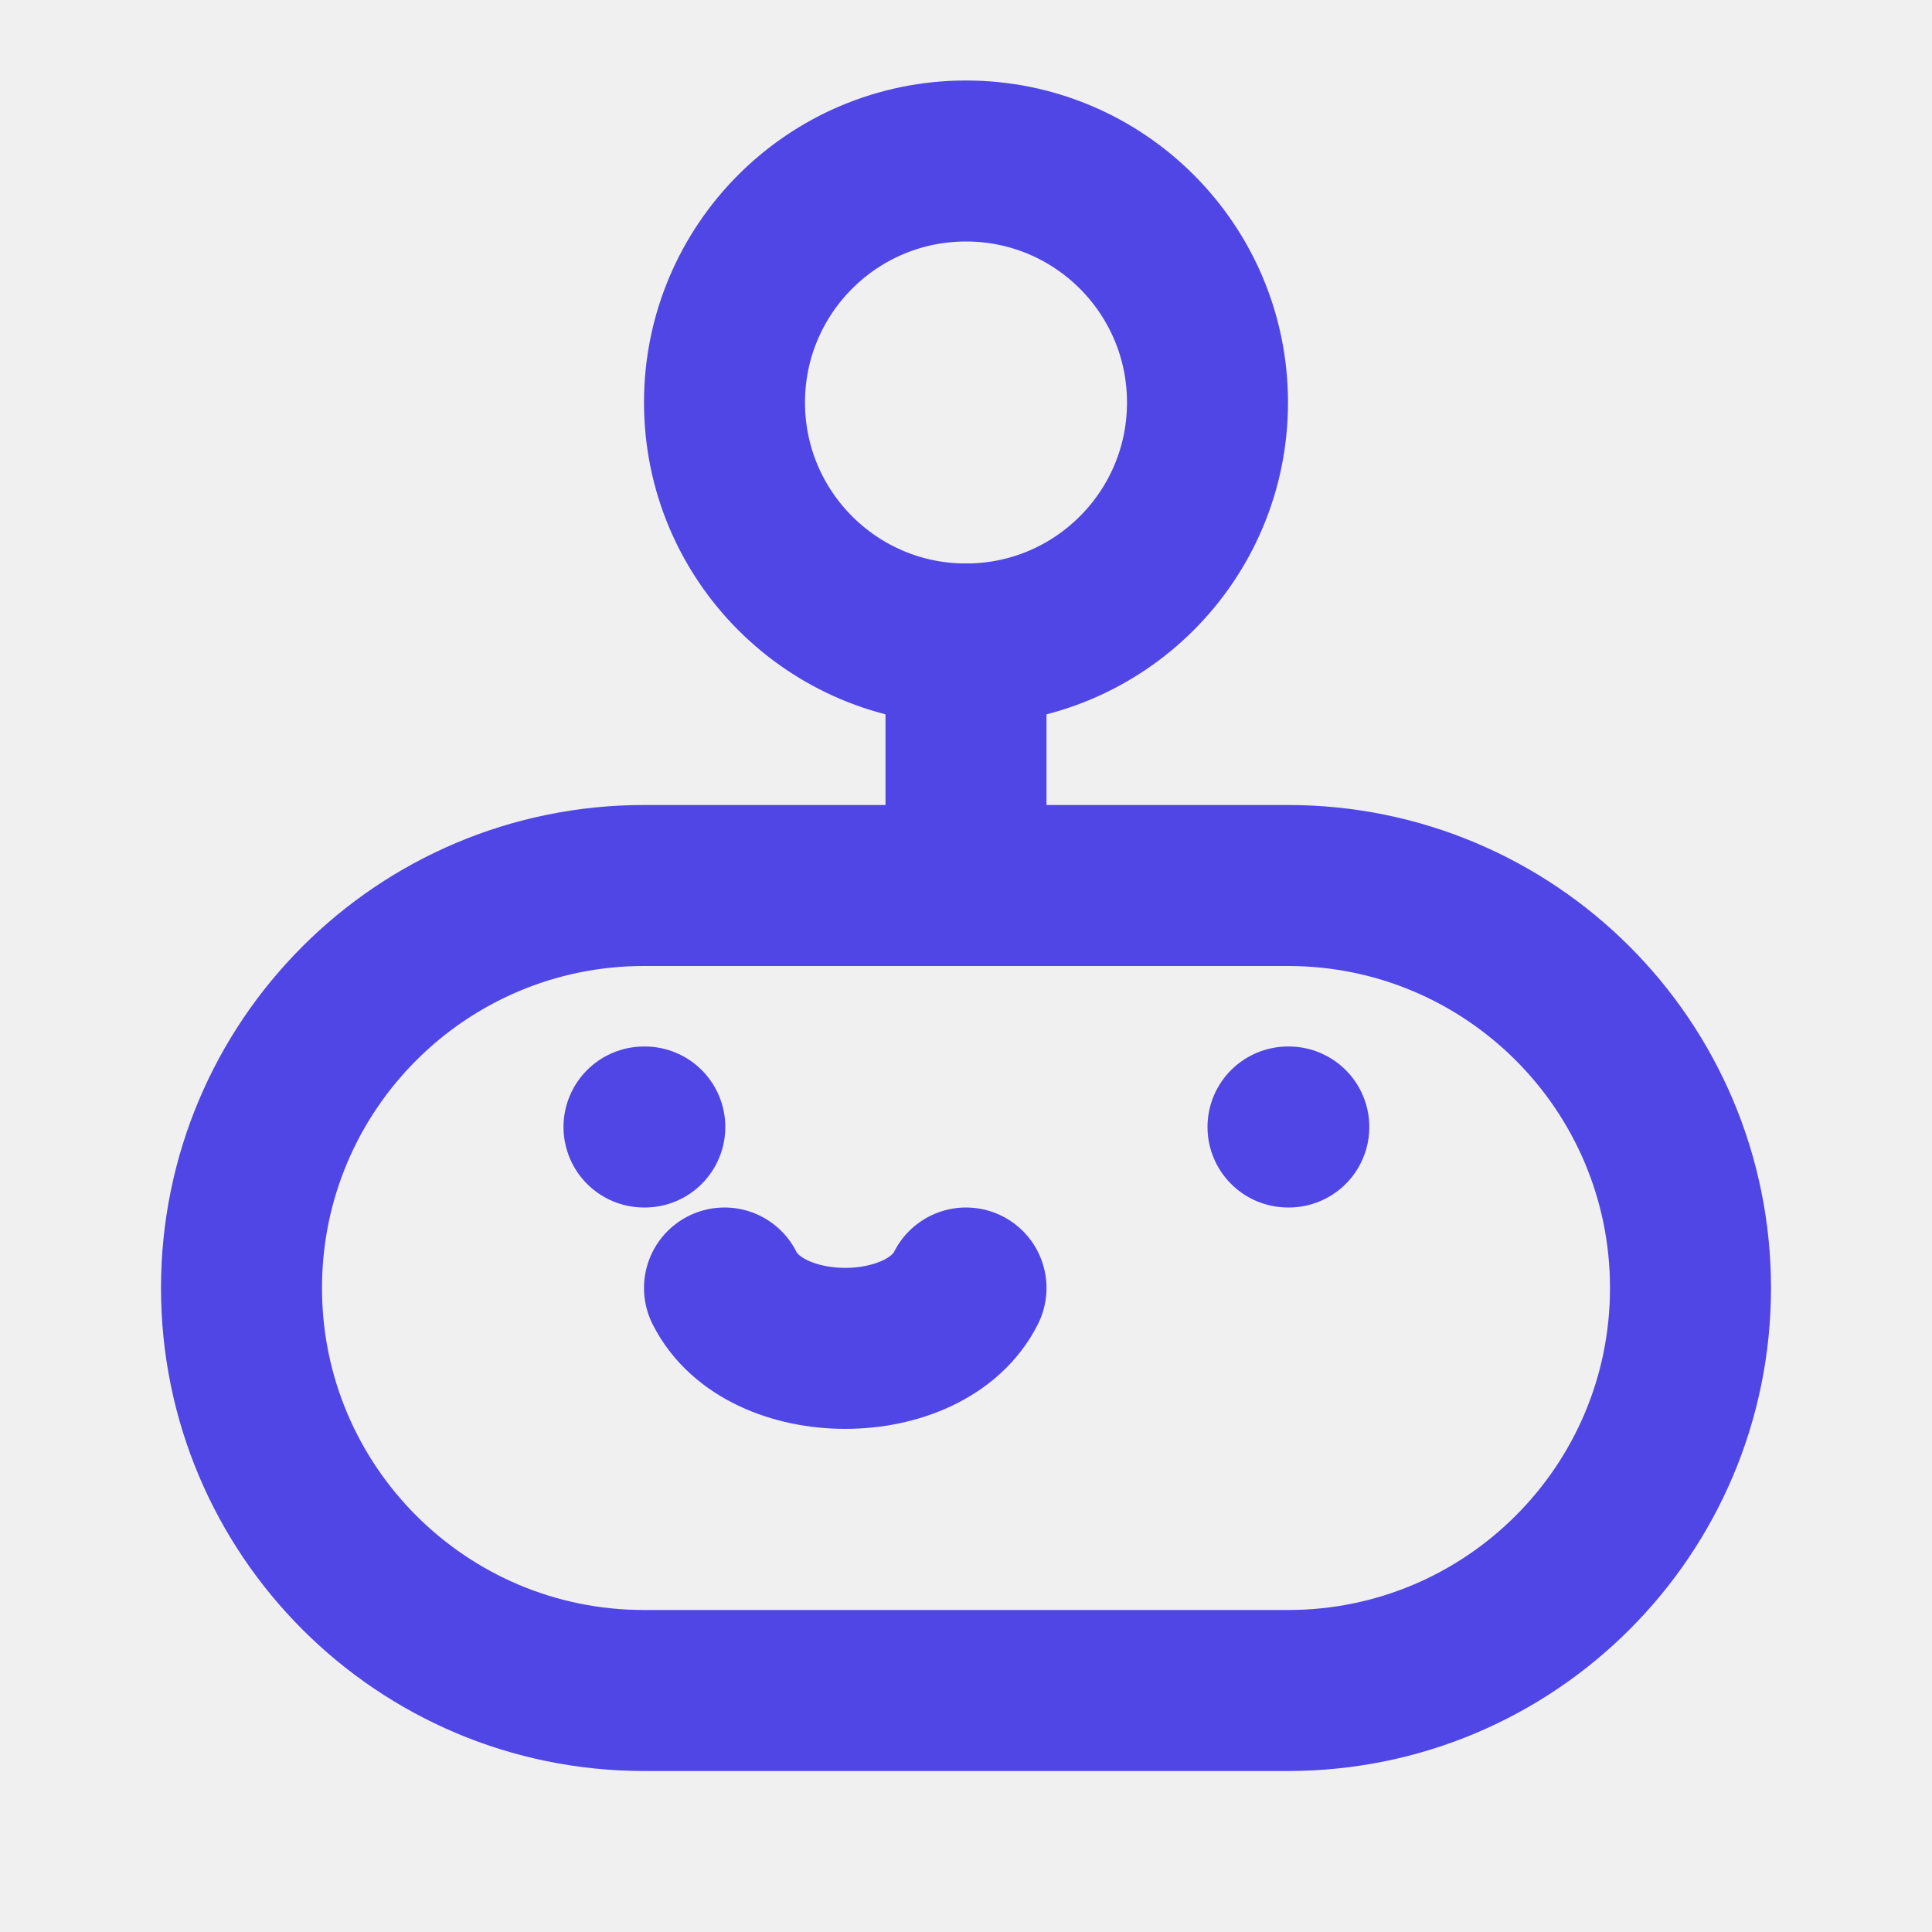
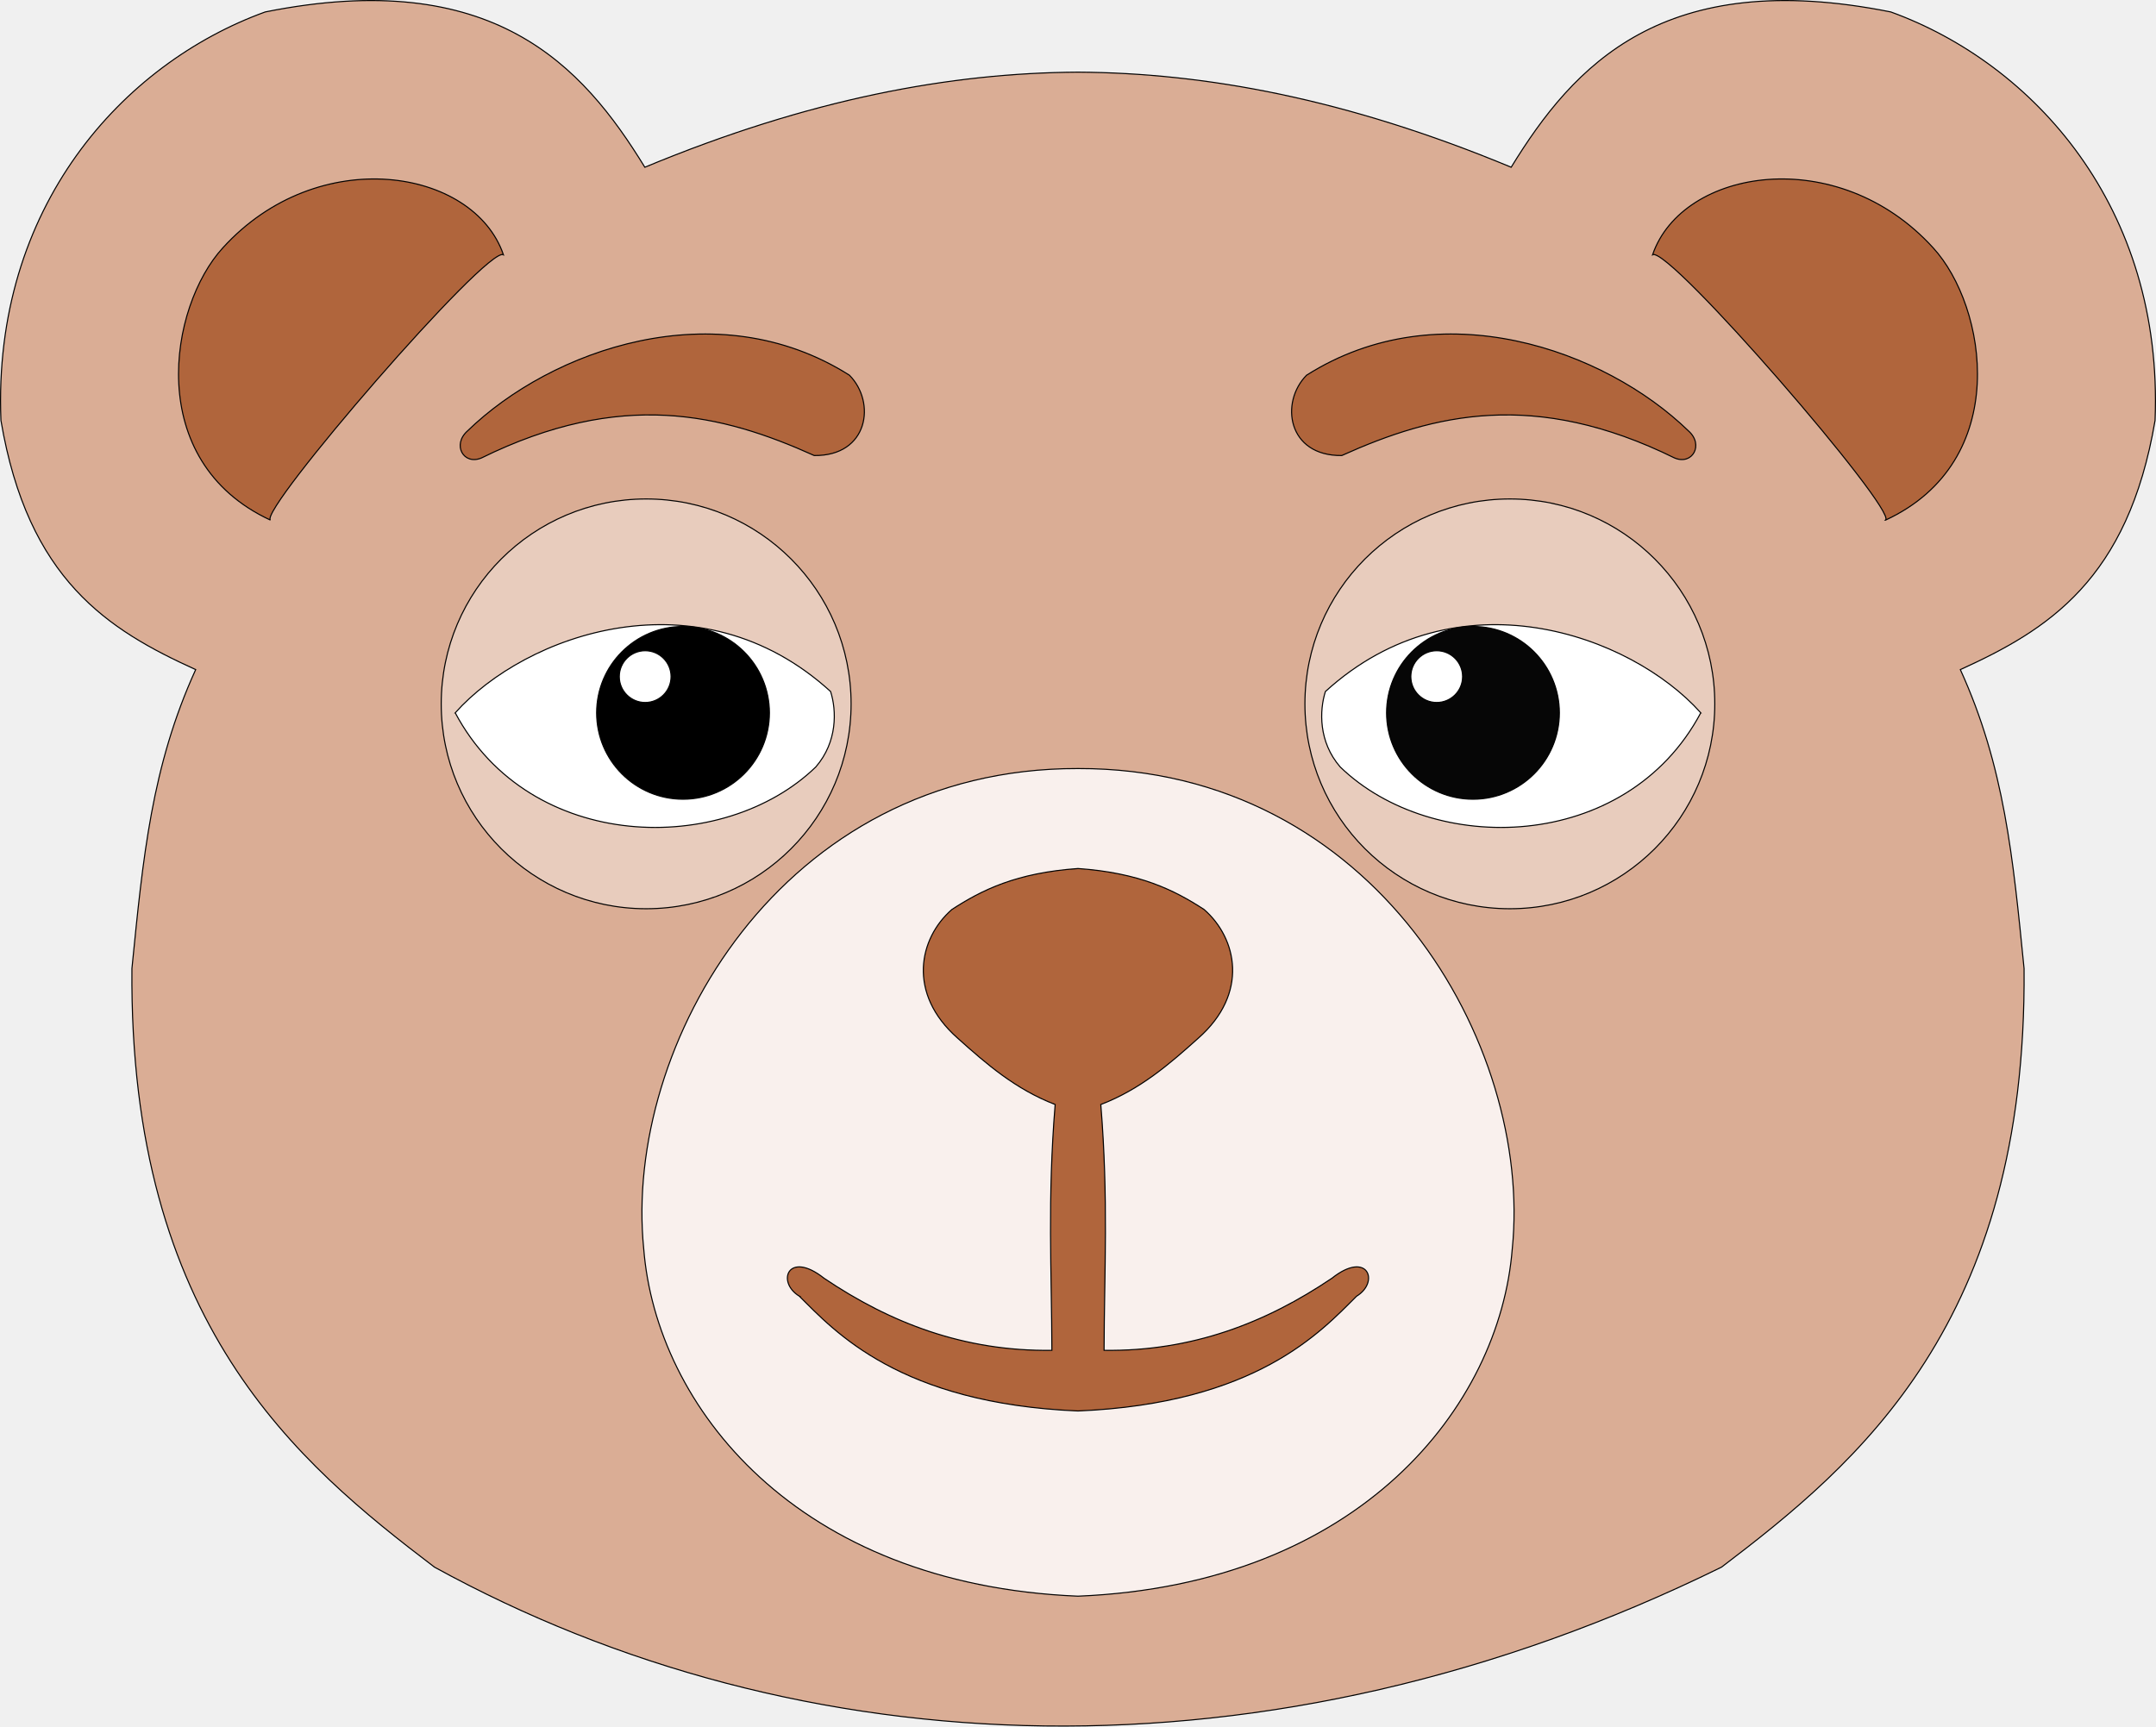
- <svg xmlns="http://www.w3.org/2000/svg" viewBox="0 0 24 24" fill="none" stroke="#4F46E5" stroke-width="2" stroke-linecap="round" stroke-linejoin="round">
-   <rect width="18" height="10" x="3" y="11" rx="5" />
-   <circle cx="12" cy="5" r="3" />
-   <path d="M12 8v3" />
-   <path d="M9 16c.5 1 2.5 1 3 0" />
-   <path d="M8 14h.01" />
-   <path d="M16 14h.01" />
+ <svg xmlns="http://www.w3.org/2000/svg" width="200.128mm" height="160.307mm" viewBox="0 0 200.128 160.307" version="1.1" id="svg1">
+   <defs id="defs1" />
+   <g id="layer1" transform="translate(21.81436,-12.53253)">
+     <path style="fill:#daad95;stroke:#000000;stroke-width:0.1;stroke-opacity:1;fill-opacity:1" d="M 18.513,158.032 C 5.848,148.401 -9.849,135.351 -9.569,102.46 -8.539,92.138 -7.745,83.689 -3.651,74.701 -11.762,71.015 -19.221,66.389 -21.727,51.568 -22.521,31.769 -10.433,18.44 2.804,13.641 23.932,9.412 32.239,18.594 38.041,28.059 c 15.318,-6.368 28.416,-8.759 40.209,-8.827 11.792,0.068 24.89,2.459 40.209,8.827 5.802,-9.464 14.109,-18.647 35.237,-14.418 13.237,4.799 25.325,18.128 24.531,37.927 -2.507,14.821 -9.966,19.447 -18.076,23.133 4.094,8.988 4.887,17.437 5.917,27.759 0.28,32.891 -15.416,45.942 -28.082,55.572 -42.135,20.706 -85.589,18.62 -119.473,0 z" id="path2" />
+     <path style="fill:#e8ccbd;stroke:#000000;stroke-width:0.1;stroke-opacity:1;fill-opacity:1" d="m 99.313,77.881 c 2.7e-5,10.506 8.517,19.023 19.023,19.023 10.506,-2.6e-5 19.023,-8.517 19.023,-19.023 2e-5,-10.506 -8.517,-19.023 -19.023,-19.023 -10.506,0 -19.023,8.517 -19.023,19.023 z" id="path11" />
+     <path style="fill:#ffffff;stroke:#000000;stroke-width:0.1;stroke-opacity:1;fill-opacity:1" d="m 136.059,78.714 c -6.522,-7.296 -22.647,-13.094 -34.845,-1.978 -0.559,1.763 -0.647,4.666 1.369,6.999 8.556,8.299 26.529,8.035 33.475,-5.021 z" id="path14" />
+     <path style="fill:#e8ccbd;stroke:#000000;stroke-width:0.1;stroke-opacity:1;fill-opacity:1" d="m 57.187,77.881 c -2.6e-5,10.506 -8.517,19.023 -19.023,19.023 -10.506,-2.6e-5 -19.023,-8.517 -19.023,-19.023 -2.6e-5,-10.506 8.517,-19.023 19.023,-19.023 10.506,0 19.023,8.517 19.023,19.023 z" id="path6" />
+     <path style="fill:#060606;stroke:#000000;stroke-width:0.1;stroke-opacity:1;fill-opacity:1" d="m 106.894,78.717 c 0,4.429 3.59,8.019 8.019,8.019 4.429,0 8.019,-3.59 8.019,-8.019 0,-4.429 -3.59,-8.019 -8.019,-8.019 -4.429,0 -8.019,3.59 -8.019,8.019 z" id="path15" />
+     <path style="fill:#f9f0ed;stroke:#000000;stroke-width:0.1;stroke-opacity:1;fill-opacity:1" d="M 118.561,128.471 C 120.469,109.557 105.788,83.821 78.25,83.888 50.712,83.821 36.03,109.557 37.938,128.471 c 1.153,14.624 14.13,31.182 40.311,32.258 26.181,-1.076 39.158,-17.634 40.311,-32.258 z" id="path13" />
+     <path style="fill:#b0653c;stroke:#000000;stroke-width:0.1;stroke-opacity:1;fill-opacity:1" d="m 133.625,55.053 c 1.648,0.698 2.749,-1.22 1.293,-2.511 -7.765,-7.537 -23.072,-13.021 -35.453,-5.173 -2.49,2.518 -1.763,7.522 3.271,7.456 8.569,-3.86 17.897,-6.163 30.889,0.228 z" id="path12" />
+     <path style="fill:#ffffff;stroke:#000000;stroke-width:0.1;stroke-opacity:1;fill-opacity:1" d="m 109.144,75.352 c 0,1.327 1.076,2.403 2.403,2.403 1.327,0 2.403,-1.076 2.403,-2.403 0,-1.327 -1.076,-2.403 -2.403,-2.403 -1.327,0 -2.403,1.076 -2.403,2.403 z" id="path10" />
+     <path style="fill:#b0653c;stroke:#000000;stroke-width:0.1;stroke-opacity:1;fill-opacity:1" d="m 52.394,132.883 c -2.181,-1.321 -1.046,-4.314 2.282,-1.674 6.141,4.142 12.985,6.805 21.15,6.695 -0.018,-7.37 -0.418,-13.974 0.304,-22.824 -3.665,-1.407 -6.382,-3.762 -9.054,-6.162 -4.706,-4.149 -3.593,-9.275 -0.533,-11.945 2.776,-1.807 5.981,-3.4 11.705,-3.804 5.724,0.404 8.929,1.997 11.705,3.804 3.06,2.67 4.174,7.795 -0.533,11.945 -2.671,2.401 -5.388,4.756 -9.054,6.162 0.722,8.85 0.322,15.455 0.304,22.824 8.165,0.109 15.01,-2.553 21.15,-6.695 3.328,-2.641 4.463,0.353 2.282,1.674 -3.283,3.267 -9.299,9.954 -25.856,10.651 -16.557,-0.698 -22.573,-7.384 -25.856,-10.651 z" id="path9" />
+     <path style="fill:#ffffff;stroke:#000000;stroke-width:0.1;stroke-opacity:1;fill-opacity:1" d="m 20.44,78.714 c 6.522,-7.296 22.647,-13.094 34.845,-1.978 0.559,1.763 0.647,4.666 -1.369,6.999 -8.556,8.299 -26.529,8.035 -33.475,-5.021 z" id="path8" />
+     <path style="fill:#b0653c;stroke:#000000;stroke-width:0.1;stroke-opacity:1;fill-opacity:1" d="m 153.211,60.821 c 1.101,-0.894 -20.11,-25.466 -21.626,-24.639 2.753,-8.039 17.19,-10.38 26.038,-0.646 5.002,5.443 7.387,19.815 -4.411,25.285 z" id="path7" />
+     <path style="fill:#b0653c;stroke:#000000;stroke-width:0.1;stroke-opacity:1;fill-opacity:1" d="m 22.874,55.053 c -1.648,0.698 -2.749,-1.22 -1.293,-2.511 7.765,-7.537 23.072,-13.021 35.453,-5.173 2.49,2.518 1.763,7.522 -3.271,7.456 -8.569,-3.86 -17.897,-6.163 -30.889,0.228 z" id="path5" />
+     <path style="fill:#000000;stroke:#000000;stroke-width:0.1;stroke-opacity:1;fill-opacity:1" d="m 49.606,78.717 c 0,4.429 -3.59,8.019 -8.019,8.019 -4.429,0 -8.019,-3.59 -8.019,-8.019 0,-4.429 3.59,-8.019 8.019,-8.019 4.429,0 8.019,3.59 8.019,8.019 z" id="path4" />
+     <path style="fill:#b0653c;stroke:#000000;stroke-width:0.1;stroke-opacity:1;fill-opacity:1" d="M 3.288,60.821 C 2.187,59.927 23.399,35.355 24.915,36.182 22.162,28.143 7.725,25.802 -1.123,35.536 -6.125,40.979 -8.51,55.352 3.288,60.821 Z" id="path3" />
+     <path style="fill:#ffffff;stroke:#000000;stroke-width:0.1;stroke-opacity:1;fill-opacity:1" d="m 40.476,75.352 c 0,1.327 -1.076,2.403 -2.403,2.403 -1.327,0 -2.403,-1.076 -2.403,-2.403 0,-1.327 1.076,-2.403 2.403,-2.403 1.327,0 2.403,1.076 2.403,2.403 z" id="path1" />
+   </g>
</svg>
